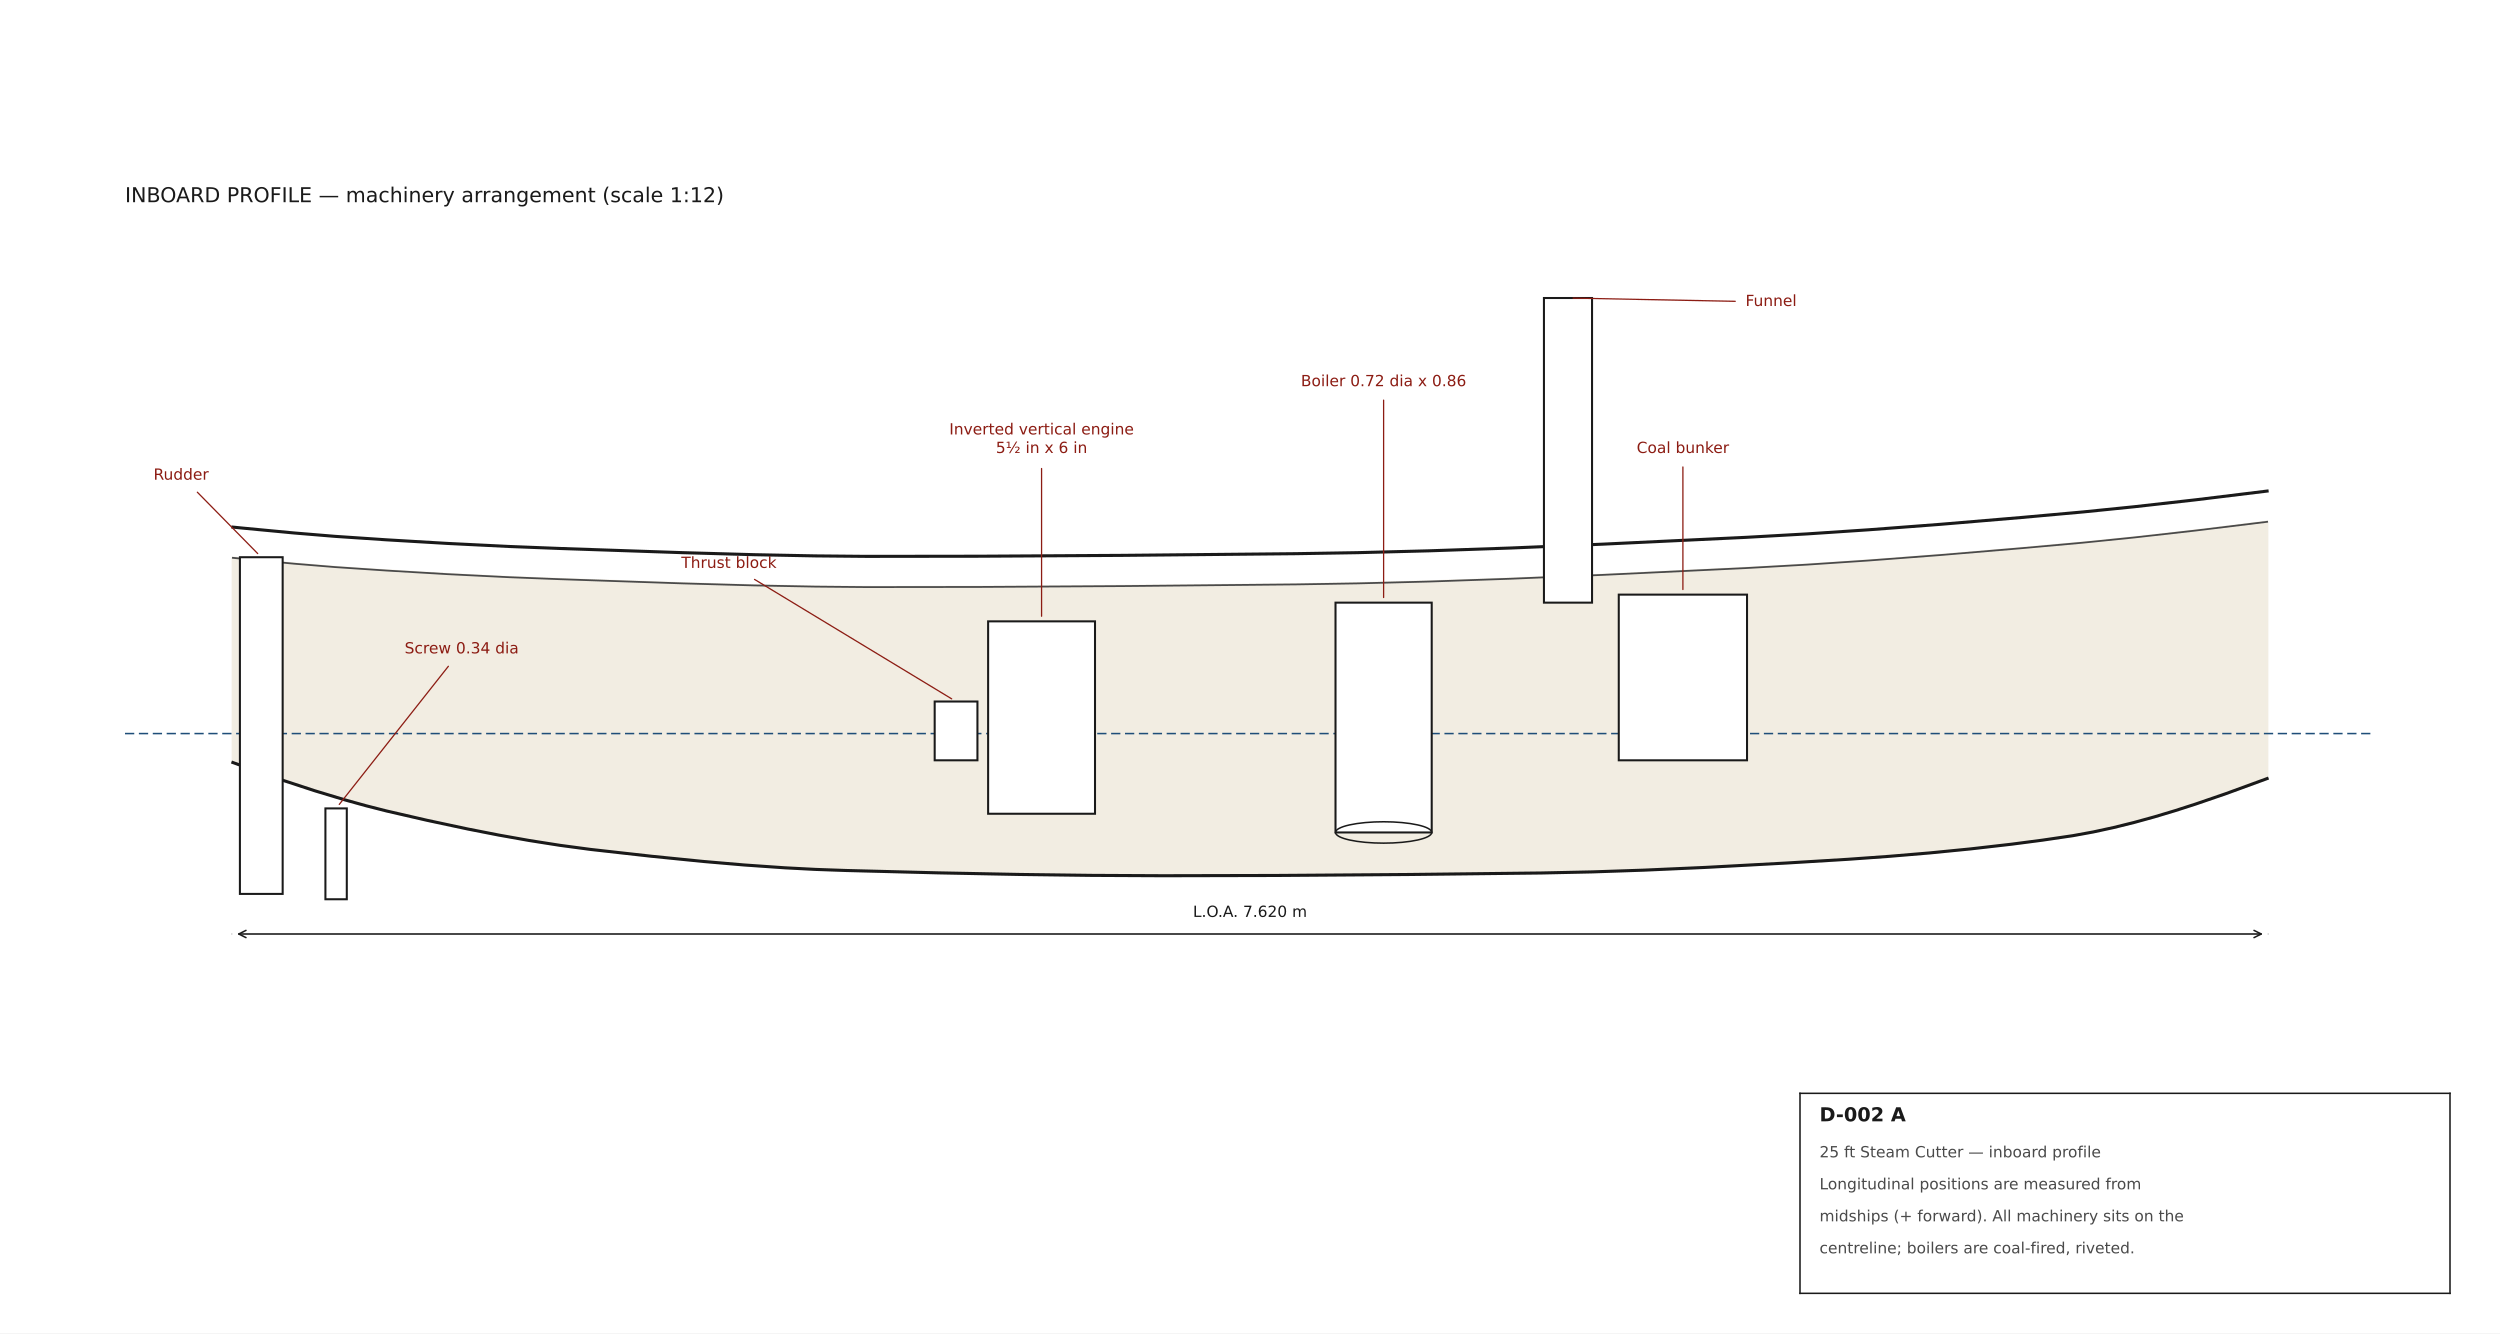
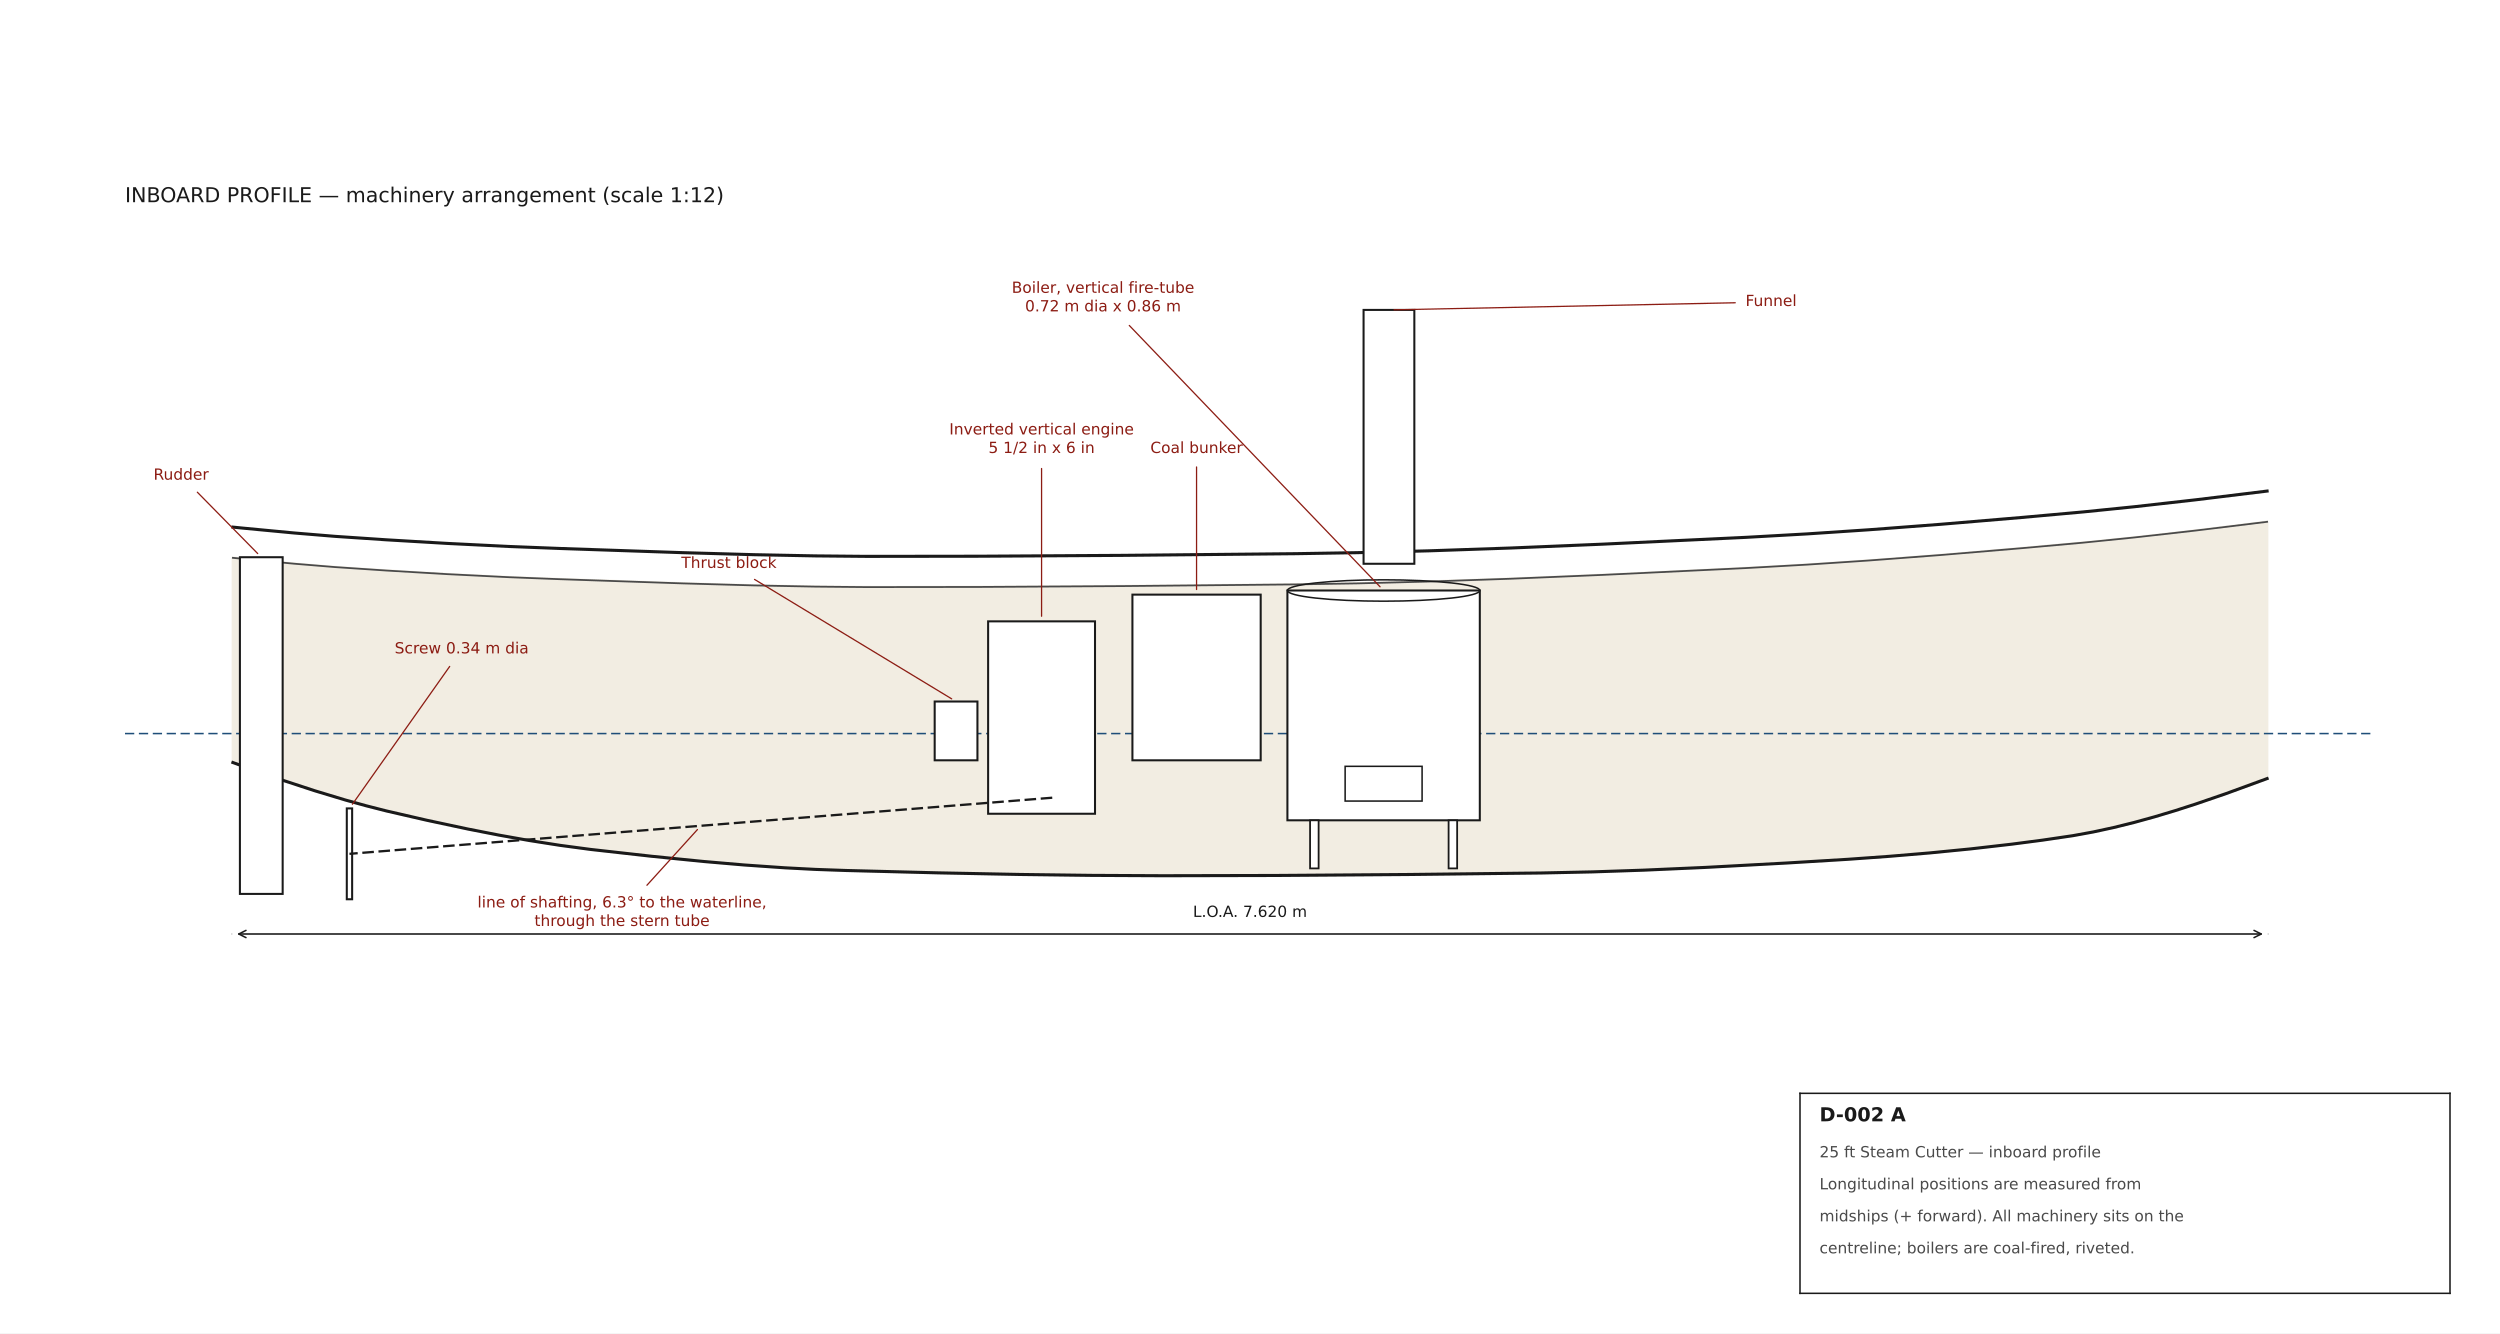
<svg xmlns="http://www.w3.org/2000/svg" xmlns:xlink="http://www.w3.org/1999/xlink" width="972pt" height="518.4pt" viewBox="0 0 972 518.4" version="1.1">
  <defs>
    <style type="text/css">*{stroke-linejoin: round; stroke-linecap: butt}</style>
  </defs>
  <g id="figure_1">
    <g id="patch_1">
      <path d="M 0 518.4  L 972 518.4  L 972 0  L 0 0  z " style="fill: #ffffff" />
    </g>
    <g id="axes_1">
      <g id="FillBetweenPolyCollection_1">
        <defs>
-           <path id="m0e1b2b361c" d="M 881.446 -315.524  L 881.446 -215.686  L 877.472 -214.204  L 873.497 -212.738  L 869.523 -211.292  L 865.549 -209.87  L 861.574 -208.474  L 857.6 -207.107  L 853.626 -205.773  L 849.651 -204.475  L 845.677 -203.217  L 841.703 -202.001  L 837.728 -200.83  L 833.754 -199.708  L 829.78 -198.638  L 825.805 -197.623  L 821.831 -196.667  L 817.857 -195.772  L 813.882 -194.942  L 809.908 -194.18  L 805.934 -193.489  L 801.959 -192.872  L 797.985 -192.293  L 794.011 -191.735  L 790.036 -191.197  L 786.062 -190.678  L 782.088 -190.177  L 778.113 -189.695  L 774.139 -189.23  L 770.165 -188.783  L 766.19 -188.352  L 762.216 -187.937  L 758.242 -187.539  L 754.267 -187.155  L 750.293 -186.786  L 746.319 -186.432  L 742.344 -186.091  L 738.37 -185.764  L 734.396 -185.449  L 730.421 -185.147  L 726.447 -184.856  L 722.473 -184.577  L 718.498 -184.308  L 714.524 -184.05  L 710.55 -183.801  L 706.575 -183.562  L 702.601 -183.326  L 698.627 -183.092  L 694.652 -182.861  L 690.678 -182.632  L 686.704 -182.407  L 682.729 -182.185  L 678.755 -181.967  L 674.781 -181.754  L 670.806 -181.545  L 666.832 -181.34  L 662.858 -181.142  L 658.883 -180.949  L 654.909 -180.762  L 650.935 -180.581  L 646.96 -180.407  L 642.986 -180.241  L 639.012 -180.082  L 635.037 -179.93  L 631.063 -179.788  L 627.089 -179.653  L 623.114 -179.528  L 619.14 -179.412  L 615.166 -179.306  L 611.191 -179.21  L 607.217 -179.124  L 603.243 -179.049  L 599.268 -178.985  L 595.294 -178.932  L 591.32 -178.882  L 587.345 -178.833  L 583.371 -178.784  L 579.397 -178.737  L 575.422 -178.69  L 571.448 -178.645  L 567.474 -178.601  L 563.499 -178.557  L 559.525 -178.515  L 555.551 -178.474  L 551.576 -178.434  L 547.602 -178.395  L 543.628 -178.358  L 539.653 -178.322  L 535.679 -178.287  L 531.705 -178.253  L 527.73 -178.221  L 523.756 -178.19  L 519.782 -178.161  L 515.807 -178.133  L 511.833 -178.107  L 507.859 -178.082  L 503.884 -178.058  L 499.91 -178.037  L 495.936 -178.017  L 491.961 -177.998  L 487.987 -177.982  L 484.013 -177.967  L 480.039 -177.953  L 476.064 -177.942  L 472.09 -177.932  L 468.116 -177.925  L 464.141 -177.919  L 460.167 -177.915  L 456.193 -177.913  L 452.218 -177.914  L 448.244 -177.919  L 444.27 -177.929  L 440.295 -177.945  L 436.321 -177.965  L 432.347 -177.99  L 428.372 -178.019  L 424.398 -178.054  L 420.424 -178.092  L 416.449 -178.135  L 412.475 -178.182  L 408.501 -178.233  L 404.526 -178.288  L 400.552 -178.347  L 396.578 -178.41  L 392.603 -178.477  L 388.629 -178.547  L 384.655 -178.62  L 380.68 -178.697  L 376.706 -178.777  L 372.732 -178.861  L 368.757 -178.947  L 364.783 -179.036  L 360.809 -179.128  L 356.834 -179.223  L 352.86 -179.32  L 348.886 -179.42  L 344.911 -179.522  L 340.937 -179.627  L 336.963 -179.733  L 332.988 -179.842  L 329.014 -179.953  L 325.04 -180.07  L 321.065 -180.211  L 317.091 -180.375  L 313.117 -180.561  L 309.142 -180.769  L 305.168 -180.998  L 301.194 -181.247  L 297.219 -181.515  L 293.245 -181.801  L 289.271 -182.104  L 285.296 -182.424  L 281.322 -182.759  L 277.348 -183.109  L 273.373 -183.472  L 269.399 -183.849  L 265.425 -184.237  L 261.45 -184.637  L 257.476 -185.047  L 253.502 -185.466  L 249.527 -185.894  L 245.553 -186.329  L 241.579 -186.771  L 237.604 -187.219  L 233.63 -187.672  L 229.656 -188.138  L 225.681 -188.637  L 221.707 -189.17  L 217.733 -189.734  L 213.758 -190.33  L 209.784 -190.955  L 205.81 -191.608  L 201.835 -192.289  L 197.861 -192.997  L 193.887 -193.729  L 189.912 -194.485  L 185.938 -195.264  L 181.964 -196.065  L 177.989 -196.886  L 174.015 -197.726  L 170.041 -198.585  L 166.066 -199.46  L 162.092 -200.351  L 158.118 -201.257  L 154.143 -202.177  L 150.169 -203.121  L 146.195 -204.114  L 142.22 -205.152  L 138.246 -206.234  L 134.272 -207.358  L 130.297 -208.522  L 126.323 -209.725  L 122.349 -210.963  L 118.374 -212.235  L 114.4 -213.539  L 110.426 -214.873  L 106.451 -216.235  L 102.477 -217.623  L 98.503 -219.035  L 94.528 -220.469  L 90.554 -221.923  L 90.554 -301.509  L 90.554 -301.509  L 94.528 -301.111  L 98.503 -300.719  L 102.477 -300.334  L 106.451 -299.956  L 110.426 -299.586  L 114.4 -299.227  L 118.374 -298.879  L 122.349 -298.544  L 126.323 -298.223  L 130.297 -297.916  L 134.272 -297.626  L 138.246 -297.353  L 142.22 -297.09  L 146.195 -296.831  L 150.169 -296.577  L 154.143 -296.328  L 158.118 -296.085  L 162.092 -295.847  L 166.066 -295.614  L 170.041 -295.388  L 174.015 -295.167  L 177.989 -294.953  L 181.964 -294.745  L 185.938 -294.545  L 189.912 -294.351  L 193.887 -294.164  L 197.861 -293.985  L 201.835 -293.813  L 205.81 -293.649  L 209.784 -293.493  L 213.758 -293.345  L 217.733 -293.206  L 221.707 -293.068  L 225.681 -292.929  L 229.656 -292.79  L 233.63 -292.651  L 237.604 -292.512  L 241.579 -292.374  L 245.553 -292.237  L 249.527 -292.101  L 253.502 -291.966  L 257.476 -291.834  L 261.45 -291.704  L 265.425 -291.576  L 269.399 -291.452  L 273.373 -291.331  L 277.348 -291.213  L 281.322 -291.1  L 285.296 -290.991  L 289.271 -290.887  L 293.245 -290.788  L 297.219 -290.694  L 301.194 -290.606  L 305.168 -290.525  L 309.142 -290.449  L 313.117 -290.381  L 317.091 -290.32  L 321.065 -290.266  L 325.04 -290.22  L 329.014 -290.182  L 332.988 -290.153  L 336.963 -290.133  L 340.937 -290.122  L 344.911 -290.12  L 348.886 -290.122  L 352.86 -290.125  L 356.834 -290.13  L 360.809 -290.136  L 364.783 -290.144  L 368.757 -290.154  L 372.732 -290.165  L 376.706 -290.178  L 380.68 -290.192  L 384.655 -290.207  L 388.629 -290.224  L 392.603 -290.243  L 396.578 -290.262  L 400.552 -290.283  L 404.526 -290.305  L 408.501 -290.329  L 412.475 -290.354  L 416.449 -290.38  L 420.424 -290.407  L 424.398 -290.435  L 428.372 -290.464  L 432.347 -290.494  L 436.321 -290.526  L 440.295 -290.558  L 444.27 -290.591  L 448.244 -290.625  L 452.218 -290.66  L 456.193 -290.696  L 460.167 -290.733  L 464.141 -290.77  L 468.116 -290.809  L 472.09 -290.847  L 476.064 -290.887  L 480.039 -290.927  L 484.013 -290.968  L 487.987 -291.01  L 491.961 -291.052  L 495.936 -291.095  L 499.91 -291.138  L 503.884 -291.182  L 507.859 -291.232  L 511.833 -291.289  L 515.807 -291.352  L 519.782 -291.421  L 523.756 -291.496  L 527.73 -291.576  L 531.705 -291.663  L 535.679 -291.754  L 539.653 -291.852  L 543.628 -291.954  L 547.602 -292.062  L 551.576 -292.174  L 555.551 -292.291  L 559.525 -292.413  L 563.499 -292.54  L 567.474 -292.67  L 571.448 -292.805  L 575.422 -292.945  L 579.397 -293.088  L 583.371 -293.234  L 587.345 -293.385  L 591.32 -293.539  L 595.294 -293.696  L 599.268 -293.857  L 603.243 -294.021  L 607.217 -294.187  L 611.191 -294.357  L 615.166 -294.529  L 619.14 -294.704  L 623.114 -294.881  L 627.089 -295.06  L 631.063 -295.241  L 635.037 -295.424  L 639.012 -295.61  L 642.986 -295.796  L 646.96 -295.984  L 650.935 -296.174  L 654.909 -296.365  L 658.883 -296.557  L 662.858 -296.75  L 666.832 -296.943  L 670.806 -297.138  L 674.781 -297.333  L 678.755 -297.53  L 682.729 -297.735  L 686.704 -297.947  L 690.678 -298.168  L 694.652 -298.396  L 698.627 -298.631  L 702.601 -298.873  L 706.575 -299.123  L 710.55 -299.379  L 714.524 -299.641  L 718.498 -299.91  L 722.473 -300.185  L 726.447 -300.466  L 730.421 -300.753  L 734.396 -301.045  L 738.37 -301.343  L 742.344 -301.646  L 746.319 -301.954  L 750.293 -302.266  L 754.267 -302.584  L 758.242 -302.905  L 762.216 -303.231  L 766.19 -303.561  L 770.165 -303.895  L 774.139 -304.232  L 778.113 -304.573  L 782.088 -304.917  L 786.062 -305.264  L 790.036 -305.614  L 794.011 -305.967  L 797.985 -306.322  L 801.959 -306.679  L 805.934 -307.041  L 809.908 -307.414  L 813.882 -307.798  L 817.857 -308.192  L 821.831 -308.595  L 825.805 -309.007  L 829.78 -309.429  L 833.754 -309.859  L 837.728 -310.296  L 841.703 -310.742  L 845.677 -311.194  L 849.651 -311.654  L 853.626 -312.119  L 857.6 -312.591  L 861.574 -313.069  L 865.549 -313.551  L 869.523 -314.038  L 873.497 -314.53  L 877.472 -315.025  L 881.446 -315.524  z " style="stroke: #f2ede2" />
+           <path id="m9acc4dd411" d="M 881.446 -315.524  L 881.446 -215.686  L 877.472 -214.204  L 873.497 -212.738  L 869.523 -211.292  L 865.549 -209.87  L 861.574 -208.474  L 857.6 -207.107  L 853.626 -205.773  L 849.651 -204.475  L 845.677 -203.217  L 841.703 -202.001  L 837.728 -200.83  L 833.754 -199.708  L 829.78 -198.638  L 825.805 -197.623  L 821.831 -196.667  L 817.857 -195.772  L 813.882 -194.942  L 809.908 -194.18  L 805.934 -193.489  L 801.959 -192.872  L 797.985 -192.293  L 794.011 -191.735  L 790.036 -191.197  L 786.062 -190.678  L 782.088 -190.177  L 778.113 -189.695  L 774.139 -189.23  L 770.165 -188.783  L 766.19 -188.352  L 762.216 -187.937  L 758.242 -187.539  L 754.267 -187.155  L 750.293 -186.786  L 746.319 -186.432  L 742.344 -186.091  L 738.37 -185.764  L 734.396 -185.449  L 730.421 -185.147  L 726.447 -184.856  L 722.473 -184.577  L 718.498 -184.308  L 714.524 -184.05  L 710.55 -183.801  L 706.575 -183.562  L 702.601 -183.326  L 698.627 -183.092  L 694.652 -182.861  L 690.678 -182.632  L 686.704 -182.407  L 682.729 -182.185  L 678.755 -181.967  L 674.781 -181.754  L 670.806 -181.545  L 666.832 -181.34  L 662.858 -181.142  L 658.883 -180.949  L 654.909 -180.762  L 650.935 -180.581  L 646.96 -180.407  L 642.986 -180.241  L 639.012 -180.082  L 635.037 -179.93  L 631.063 -179.788  L 627.089 -179.653  L 623.114 -179.528  L 619.14 -179.412  L 615.166 -179.306  L 611.191 -179.21  L 607.217 -179.124  L 603.243 -179.049  L 599.268 -178.985  L 595.294 -178.932  L 591.32 -178.882  L 587.345 -178.833  L 583.371 -178.784  L 579.397 -178.737  L 575.422 -178.69  L 571.448 -178.645  L 567.474 -178.601  L 563.499 -178.557  L 559.525 -178.515  L 555.551 -178.474  L 551.576 -178.434  L 547.602 -178.395  L 543.628 -178.358  L 539.653 -178.322  L 535.679 -178.287  L 531.705 -178.253  L 527.73 -178.221  L 523.756 -178.19  L 519.782 -178.161  L 515.807 -178.133  L 511.833 -178.107  L 507.859 -178.082  L 503.884 -178.058  L 499.91 -178.037  L 495.936 -178.017  L 491.961 -177.998  L 487.987 -177.982  L 484.013 -177.967  L 480.039 -177.953  L 476.064 -177.942  L 472.09 -177.932  L 468.116 -177.925  L 464.141 -177.919  L 460.167 -177.915  L 456.193 -177.913  L 452.218 -177.914  L 448.244 -177.919  L 444.27 -177.929  L 440.295 -177.945  L 436.321 -177.965  L 432.347 -177.99  L 428.372 -178.019  L 424.398 -178.054  L 420.424 -178.092  L 416.449 -178.135  L 412.475 -178.182  L 408.501 -178.233  L 404.526 -178.288  L 400.552 -178.347  L 396.578 -178.41  L 392.603 -178.477  L 388.629 -178.547  L 384.655 -178.62  L 380.68 -178.697  L 376.706 -178.777  L 372.732 -178.861  L 368.757 -178.947  L 364.783 -179.036  L 360.809 -179.128  L 356.834 -179.223  L 352.86 -179.32  L 348.886 -179.42  L 344.911 -179.522  L 340.937 -179.627  L 336.963 -179.733  L 332.988 -179.842  L 329.014 -179.953  L 325.04 -180.07  L 321.065 -180.211  L 317.091 -180.375  L 313.117 -180.561  L 309.142 -180.769  L 305.168 -180.998  L 301.194 -181.247  L 297.219 -181.515  L 293.245 -181.801  L 289.271 -182.104  L 285.296 -182.424  L 281.322 -182.759  L 277.348 -183.109  L 273.373 -183.472  L 269.399 -183.849  L 265.425 -184.237  L 261.45 -184.637  L 257.476 -185.047  L 253.502 -185.466  L 249.527 -185.894  L 245.553 -186.329  L 241.579 -186.771  L 237.604 -187.219  L 233.63 -187.672  L 229.656 -188.138  L 225.681 -188.637  L 221.707 -189.17  L 217.733 -189.734  L 213.758 -190.33  L 209.784 -190.955  L 205.81 -191.608  L 201.835 -192.289  L 197.861 -192.997  L 193.887 -193.729  L 189.912 -194.485  L 185.938 -195.264  L 181.964 -196.065  L 177.989 -196.886  L 174.015 -197.726  L 170.041 -198.585  L 166.066 -199.46  L 162.092 -200.351  L 158.118 -201.257  L 154.143 -202.177  L 150.169 -203.121  L 146.195 -204.114  L 142.22 -205.152  L 138.246 -206.234  L 134.272 -207.358  L 130.297 -208.522  L 126.323 -209.725  L 122.349 -210.963  L 118.374 -212.235  L 114.4 -213.539  L 110.426 -214.873  L 106.451 -216.235  L 102.477 -217.623  L 98.503 -219.035  L 94.528 -220.469  L 90.554 -221.923  L 90.554 -301.509  L 90.554 -301.509  L 94.528 -301.111  L 98.503 -300.719  L 102.477 -300.334  L 106.451 -299.956  L 110.426 -299.586  L 114.4 -299.227  L 118.374 -298.879  L 122.349 -298.544  L 126.323 -298.223  L 130.297 -297.916  L 134.272 -297.626  L 138.246 -297.353  L 142.22 -297.09  L 146.195 -296.831  L 150.169 -296.577  L 154.143 -296.328  L 158.118 -296.085  L 162.092 -295.847  L 166.066 -295.614  L 170.041 -295.388  L 174.015 -295.167  L 177.989 -294.953  L 181.964 -294.745  L 185.938 -294.545  L 189.912 -294.351  L 193.887 -294.164  L 197.861 -293.985  L 201.835 -293.813  L 205.81 -293.649  L 209.784 -293.493  L 213.758 -293.345  L 217.733 -293.206  L 221.707 -293.068  L 225.681 -292.929  L 229.656 -292.79  L 233.63 -292.651  L 237.604 -292.512  L 241.579 -292.374  L 245.553 -292.237  L 249.527 -292.101  L 253.502 -291.966  L 257.476 -291.834  L 261.45 -291.704  L 265.425 -291.576  L 269.399 -291.452  L 273.373 -291.331  L 277.348 -291.213  L 281.322 -291.1  L 285.296 -290.991  L 289.271 -290.887  L 293.245 -290.788  L 297.219 -290.694  L 301.194 -290.606  L 305.168 -290.525  L 309.142 -290.449  L 313.117 -290.381  L 317.091 -290.32  L 321.065 -290.266  L 325.04 -290.22  L 329.014 -290.182  L 332.988 -290.153  L 336.963 -290.133  L 340.937 -290.122  L 344.911 -290.12  L 348.886 -290.122  L 352.86 -290.125  L 356.834 -290.13  L 360.809 -290.136  L 364.783 -290.144  L 368.757 -290.154  L 372.732 -290.165  L 376.706 -290.178  L 380.68 -290.192  L 384.655 -290.207  L 388.629 -290.224  L 392.603 -290.243  L 396.578 -290.262  L 400.552 -290.283  L 404.526 -290.305  L 408.501 -290.329  L 412.475 -290.354  L 416.449 -290.38  L 420.424 -290.407  L 424.398 -290.435  L 428.372 -290.464  L 432.347 -290.494  L 436.321 -290.526  L 440.295 -290.558  L 444.27 -290.591  L 448.244 -290.625  L 452.218 -290.66  L 456.193 -290.696  L 460.167 -290.733  L 464.141 -290.77  L 468.116 -290.809  L 472.09 -290.847  L 476.064 -290.887  L 480.039 -290.927  L 484.013 -290.968  L 487.987 -291.01  L 491.961 -291.052  L 495.936 -291.095  L 499.91 -291.138  L 503.884 -291.182  L 507.859 -291.232  L 511.833 -291.289  L 515.807 -291.352  L 519.782 -291.421  L 523.756 -291.496  L 527.73 -291.576  L 531.705 -291.663  L 535.679 -291.754  L 539.653 -291.852  L 543.628 -291.954  L 547.602 -292.062  L 551.576 -292.174  L 555.551 -292.291  L 559.525 -292.413  L 563.499 -292.54  L 567.474 -292.67  L 571.448 -292.805  L 575.422 -292.945  L 579.397 -293.088  L 583.371 -293.234  L 587.345 -293.385  L 591.32 -293.539  L 595.294 -293.696  L 599.268 -293.857  L 603.243 -294.021  L 607.217 -294.187  L 611.191 -294.357  L 615.166 -294.529  L 619.14 -294.704  L 623.114 -294.881  L 627.089 -295.06  L 631.063 -295.241  L 635.037 -295.424  L 639.012 -295.61  L 642.986 -295.796  L 646.96 -295.984  L 650.935 -296.174  L 654.909 -296.365  L 658.883 -296.557  L 662.858 -296.75  L 666.832 -296.943  L 670.806 -297.138  L 674.781 -297.333  L 678.755 -297.53  L 682.729 -297.735  L 686.704 -297.947  L 690.678 -298.168  L 694.652 -298.396  L 698.627 -298.631  L 702.601 -298.873  L 706.575 -299.123  L 710.55 -299.379  L 714.524 -299.641  L 718.498 -299.91  L 722.473 -300.185  L 726.447 -300.466  L 730.421 -300.753  L 734.396 -301.045  L 738.37 -301.343  L 742.344 -301.646  L 746.319 -301.954  L 750.293 -302.266  L 754.267 -302.584  L 758.242 -302.905  L 762.216 -303.231  L 766.19 -303.561  L 770.165 -303.895  L 774.139 -304.232  L 778.113 -304.573  L 782.088 -304.917  L 786.062 -305.264  L 790.036 -305.614  L 794.011 -305.967  L 797.985 -306.322  L 801.959 -306.679  L 805.934 -307.041  L 809.908 -307.414  L 813.882 -307.798  L 817.857 -308.192  L 821.831 -308.595  L 825.805 -309.007  L 829.78 -309.429  L 833.754 -309.859  L 837.728 -310.296  L 841.703 -310.742  L 845.677 -311.194  L 849.651 -311.654  L 853.626 -312.119  L 857.6 -312.591  L 861.574 -313.069  L 865.549 -313.551  L 869.523 -314.038  L 873.497 -314.53  L 877.472 -315.025  L 881.446 -315.524  z " style="stroke: #f2ede2" />
        </defs>
-         <g clip-path="url(#pbd6c829c84)">
-           <use xlink:href="#m0e1b2b361c" x="0" y="518.4" style="fill: #f2ede2; stroke: #f2ede2" />
+         <g clip-path="url(#p96e2ce5459)">
+           <use xlink:href="#m9acc4dd411" x="0" y="518.4" style="fill: #f2ede2; stroke: #f2ede2" />
        </g>
      </g>
      <g id="line2d_1">
-         <path d="M 881.446 190.928  L 853.626 194.333  L 829.78 197.023  L 809.908 199.038  L 786.062 201.188  L 754.267 203.868  L 726.447 205.986  L 702.601 207.579  L 678.755 208.922  L 623.114 211.571  L 587.345 213.067  L 555.551 214.161  L 527.73 214.876  L 503.884 215.27  L 436.321 215.927  L 380.68 216.26  L 336.963 216.319  L 317.091 216.132  L 293.245 215.664  L 265.425 214.876  L 217.733 213.246  L 197.861 212.467  L 174.015 211.285  L 150.169 209.875  L 130.297 208.536  L 114.4 207.225  L 94.528 205.341  L 90.554 204.943  L 90.554 204.943  " clip-path="url(#pbd6c829c84)" style="fill: none; stroke: #1a1a1a; stroke-width: 1.2; stroke-linecap: square" />
+         <path d="M 881.446 190.928  L 853.626 194.333  L 829.78 197.023  L 809.908 199.038  L 786.062 201.188  L 754.267 203.868  L 726.447 205.986  L 702.601 207.579  L 678.755 208.922  L 623.114 211.571  L 587.345 213.067  L 555.551 214.161  L 527.73 214.876  L 503.884 215.27  L 436.321 215.927  L 380.68 216.26  L 336.963 216.319  L 317.091 216.132  L 293.245 215.664  L 265.425 214.876  L 217.733 213.246  L 197.861 212.467  L 174.015 211.285  L 150.169 209.875  L 130.297 208.536  L 114.4 207.225  L 94.528 205.341  L 90.554 204.943  L 90.554 204.943  " clip-path="url(#p96e2ce5459)" style="fill: none; stroke: #1a1a1a; stroke-width: 1.2; stroke-linecap: square" />
      </g>
      <g id="line2d_2">
-         <path d="M 881.446 302.714  L 865.549 308.53  L 853.626 312.627  L 845.677 315.183  L 837.728 317.57  L 829.78 319.762  L 821.831 321.733  L 813.882 323.458  L 805.934 324.911  L 794.011 326.665  L 782.088 328.223  L 766.19 330.048  L 750.293 331.614  L 734.396 332.951  L 718.498 334.092  L 694.652 335.539  L 662.858 337.258  L 639.012 338.318  L 619.14 338.988  L 599.268 339.415  L 547.602 340.005  L 495.936 340.383  L 452.218 340.486  L 424.398 340.346  L 396.578 339.99  L 364.783 339.364  L 329.014 338.447  L 317.091 338.025  L 305.168 337.402  L 289.271 336.296  L 273.373 334.928  L 253.502 332.934  L 229.656 330.262  L 217.733 328.666  L 205.81 326.792  L 193.887 324.671  L 181.964 322.335  L 166.066 318.94  L 150.169 315.279  L 142.22 313.248  L 134.272 311.042  L 122.349 307.437  L 110.426 303.527  L 98.503 299.365  L 90.554 296.477  L 90.554 296.477  " clip-path="url(#pbd6c829c84)" style="fill: none; stroke: #1a1a1a; stroke-width: 1.2; stroke-linecap: square" />
+         <path d="M 881.446 302.714  L 865.549 308.53  L 853.626 312.627  L 845.677 315.183  L 837.728 317.57  L 829.78 319.762  L 821.831 321.733  L 813.882 323.458  L 805.934 324.911  L 794.011 326.665  L 782.088 328.223  L 766.19 330.048  L 750.293 331.614  L 734.396 332.951  L 718.498 334.092  L 694.652 335.539  L 662.858 337.258  L 639.012 338.318  L 619.14 338.988  L 599.268 339.415  L 547.602 340.005  L 495.936 340.383  L 452.218 340.486  L 424.398 340.346  L 396.578 339.99  L 364.783 339.364  L 329.014 338.447  L 317.091 338.025  L 305.168 337.402  L 289.271 336.296  L 273.373 334.928  L 253.502 332.934  L 229.656 330.262  L 217.733 328.666  L 205.81 326.792  L 193.887 324.671  L 181.964 322.335  L 166.066 318.94  L 150.169 315.279  L 142.22 313.248  L 134.272 311.042  L 122.349 307.437  L 110.426 303.527  L 98.503 299.365  L 90.554 296.477  L 90.554 296.477  " clip-path="url(#p96e2ce5459)" style="fill: none; stroke: #1a1a1a; stroke-width: 1.2; stroke-linecap: square" />
      </g>
      <g id="line2d_3">
-         <path d="M 881.446 202.876  L 853.626 206.281  L 829.78 208.971  L 809.908 210.986  L 786.062 213.136  L 754.267 215.816  L 726.447 217.934  L 702.601 219.527  L 678.755 220.87  L 623.114 223.519  L 587.345 225.015  L 555.551 226.109  L 527.73 226.824  L 503.884 227.218  L 436.321 227.874  L 380.68 228.208  L 336.963 228.267  L 317.091 228.08  L 293.245 227.612  L 265.425 226.824  L 217.733 225.194  L 197.861 224.415  L 174.015 223.233  L 150.169 221.823  L 130.297 220.484  L 114.4 219.173  L 94.528 217.289  L 90.554 216.891  L 90.554 216.891  " clip-path="url(#pbd6c829c84)" style="fill: none; stroke: #4a4a4a; stroke-width: 0.7; stroke-linecap: square" />
+         <path d="M 881.446 202.876  L 853.626 206.281  L 829.78 208.971  L 809.908 210.986  L 786.062 213.136  L 754.267 215.816  L 726.447 217.934  L 702.601 219.527  L 678.755 220.87  L 623.114 223.519  L 587.345 225.015  L 555.551 226.109  L 527.73 226.824  L 503.884 227.218  L 436.321 227.874  L 380.68 228.208  L 336.963 228.267  L 317.091 228.08  L 293.245 227.612  L 265.425 226.824  L 217.733 225.194  L 197.861 224.415  L 174.015 223.233  L 150.169 221.823  L 130.297 220.484  L 114.4 219.173  L 94.528 217.289  L 90.554 216.891  L 90.554 216.891  " clip-path="url(#p96e2ce5459)" style="fill: none; stroke: #4a4a4a; stroke-width: 0.7; stroke-linecap: square" />
      </g>
      <g id="line2d_4">
-         <path d="M 48.6 285.217  L 923.4 285.217  " clip-path="url(#pbd6c829c84)" style="fill: none; stroke-dasharray: 3.6,1.8; stroke-dashoffset: 0; stroke: #1f4e79; stroke-width: 0.6" />
+         <path d="M 48.6 285.217  L 923.4 285.217  " clip-path="url(#p96e2ce5459)" style="fill: none; stroke-dasharray: 3.6,1.8; stroke-dashoffset: 0; stroke: #1f4e79; stroke-width: 0.6" />
      </g>
      <g id="line2d_5">
-         <path d="M 90.158 363.139  L 90.158 363.139  " clip-path="url(#pbd6c829c84)" style="fill: none; stroke: #1a1a1a; stroke-width: 0.25; stroke-linecap: square" />
+         <path d="M 90.158 363.139  L 90.158 363.139  " clip-path="url(#p96e2ce5459)" style="fill: none; stroke: #1a1a1a; stroke-width: 0.25; stroke-linecap: square" />
      </g>
      <g id="line2d_6">
-         <path d="M 881.842 363.139  L 881.842 363.139  " clip-path="url(#pbd6c829c84)" style="fill: none; stroke: #1a1a1a; stroke-width: 0.25; stroke-linecap: square" />
+         <path d="M 881.842 363.139  L 881.842 363.139  " clip-path="url(#p96e2ce5459)" style="fill: none; stroke: #1a1a1a; stroke-width: 0.25; stroke-linecap: square" />
      </g>
      <g id="patch_2">
-         <path d="M 519.247 323.658  L 556.649 323.658  L 556.649 234.308  L 519.247 234.308  z " clip-path="url(#pbd6c829c84)" style="fill: #ffffff; stroke: #1a1a1a; stroke-width: 0.8; stroke-linejoin: miter" />
+         <path d="M 500.545 318.935  L 575.35 318.935  L 575.35 229.585  L 500.545 229.585  z " clip-path="url(#p96e2ce5459)" style="fill: #ffffff; stroke: #1a1a1a; stroke-width: 0.8; stroke-linejoin: miter" />
      </g>
      <g id="patch_3">
-         <path d="M 537.948 327.814  C 542.907 327.814 547.665 327.376 551.171 326.597  C 554.678 325.818 556.649 324.76 556.649 323.658  C 556.649 322.556 554.678 321.499 551.171 320.72  C 547.665 319.94 542.907 319.502 537.948 319.502  C 532.988 319.502 528.231 319.94 524.724 320.72  C 521.217 321.499 519.247 322.556 519.247 323.658  C 519.247 324.76 521.217 325.818 524.724 326.597  C 528.231 327.376 532.988 327.814 537.948 327.814  L 537.948 327.814  z " clip-path="url(#pbd6c829c84)" style="fill: none; stroke: #1a1a1a; stroke-width: 0.6; stroke-linejoin: miter" />
+         <path d="M 509.356 337.636  L 512.68 337.636  L 512.68 318.935  L 509.356 318.935  z " clip-path="url(#p96e2ce5459)" style="fill: #ffffff; stroke: #1a1a1a; stroke-width: 0.7; stroke-linejoin: miter" />
      </g>
      <g id="patch_4">
-         <path d="M 537.948 155.588  Q 537.948 193.946 537.948 232.305  " style="fill: none; stroke: #8c1c13; stroke-width: 0.5; stroke-linecap: round" />
-       </g>
-       <g id="text_1">
-         <text style="font-size: 6px; font-family: 'DejaVu Sans'; text-anchor: middle; fill: #8c1c13" x="537.948" y="150.153" transform="rotate(-0 537.9477 150.1528)">Boiler 0.72 dia x 0.86</text>
+         <path d="M 563.215 337.636  L 566.54 337.636  L 566.54 318.935  L 563.215 318.935  z " clip-path="url(#p96e2ce5459)" style="fill: #ffffff; stroke: #1a1a1a; stroke-width: 0.7; stroke-linejoin: miter" />
      </g>
      <g id="patch_5">
-         <path d="M 384.182 316.386  L 425.741 316.386  L 425.741 241.581  L 384.182 241.581  z " clip-path="url(#pbd6c829c84)" style="fill: #ffffff; stroke: #1a1a1a; stroke-width: 0.8; stroke-linejoin: miter" />
+         <path d="M 384.182 316.386  L 425.741 316.386  L 425.741 241.581  L 384.182 241.581  z " clip-path="url(#p96e2ce5459)" style="fill: #ffffff; stroke: #1a1a1a; stroke-width: 0.8; stroke-linejoin: miter" />
      </g>
      <g id="patch_6">
-         <path d="M 404.962 182.167  Q 404.962 210.875 404.962 239.583  " style="fill: none; stroke: #8c1c13; stroke-width: 0.5; stroke-linecap: round" />
-       </g>
-       <g id="text_2">
-         <text style="font-size: 6px; font-family: 'DejaVu Sans'; fill: #8c1c13" transform="translate(369.0689 168.9251)">Inverted vertical engine</text>
-         <text style="font-size: 6px; font-family: 'DejaVu Sans'; fill: #8c1c13" transform="translate(387.1776 176.1267)">5½ in x 6 in</text>
+         <path d="M 440.286 295.607  L 490.156 295.607  L 490.156 231.191  L 440.286 231.191  z " clip-path="url(#p96e2ce5459)" style="fill: #ffffff; stroke: #1a1a1a; stroke-width: 0.8; stroke-linejoin: miter" />
      </g>
      <g id="patch_7">
-         <path d="M 629.376 295.607  L 679.246 295.607  L 679.246 231.191  L 629.376 231.191  z " clip-path="url(#pbd6c829c84)" style="fill: #ffffff; stroke: #1a1a1a; stroke-width: 0.8; stroke-linejoin: miter" />
+         <path d="M 363.403 295.607  L 380.027 295.607  L 380.027 272.75  L 363.403 272.75  z " clip-path="url(#p96e2ce5459)" style="fill: #ffffff; stroke: #1a1a1a; stroke-width: 0.8; stroke-linejoin: miter" />
      </g>
      <g id="patch_8">
-         <path d="M 654.311 181.569  Q 654.311 205.379 654.311 229.189  " style="fill: none; stroke: #8c1c13; stroke-width: 0.5; stroke-linecap: round" />
-       </g>
-       <g id="text_3">
-         <text style="font-size: 6px; font-family: 'DejaVu Sans'; text-anchor: middle; fill: #8c1c13" x="654.311" y="176.127" transform="rotate(-0 654.3107 176.1267)">Coal bunker</text>
+         <path d="M 134.833 349.632  L 136.911 349.632  L 136.911 314.308  L 134.833 314.308  z " clip-path="url(#p96e2ce5459)" style="fill: #ffffff; stroke: #1a1a1a; stroke-width: 0.8; stroke-linejoin: miter" />
      </g>
      <g id="patch_9">
-         <path d="M 363.403 295.607  L 380.027 295.607  L 380.027 272.75  L 363.403 272.75  z " clip-path="url(#pbd6c829c84)" style="fill: #ffffff; stroke: #1a1a1a; stroke-width: 0.8; stroke-linejoin: miter" />
+         <path d="M 93.275 347.554  L 109.898 347.554  L 109.898 216.646  L 93.275 216.646  z " clip-path="url(#p96e2ce5459)" style="fill: #ffffff; stroke: #1a1a1a; stroke-width: 0.8; stroke-linejoin: miter" />
      </g>
      <g id="patch_10">
-         <path d="M 293.371 225.282  Q 331.688 248.498 370.006 271.714  " style="fill: none; stroke: #8c1c13; stroke-width: 0.5; stroke-linecap: round" />
-       </g>
-       <g id="text_4">
-         <text style="font-size: 6px; font-family: 'DejaVu Sans'; text-anchor: middle; fill: #8c1c13" x="283.404" y="220.802" transform="rotate(-0 283.4038 220.8018)">Thrust block</text>
+         <path d="M 530.156 219.195  L 549.896 219.195  L 549.896 120.495  L 530.156 120.495  z " clip-path="url(#p96e2ce5459)" style="fill: #ffffff; stroke: #1a1a1a; stroke-width: 0.8; stroke-linejoin: miter" />
      </g>
      <g id="patch_11">
-         <path d="M 126.522 349.632  L 134.833 349.632  L 134.833 314.308  L 126.522 314.308  z " clip-path="url(#pbd6c829c84)" style="fill: #ffffff; stroke: #1a1a1a; stroke-width: 0.8; stroke-linejoin: miter" />
-       </g>
-       <g id="patch_12">
-         <path d="M 174.318 259.06  Q 153.117 285.9 131.916 312.74  " style="fill: none; stroke: #8c1c13; stroke-width: 0.5; stroke-linecap: round" />
-       </g>
-       <g id="text_5">
-         <text style="font-size: 6px; font-family: 'DejaVu Sans'; text-anchor: middle; fill: #8c1c13" x="179.508" y="254.048" transform="rotate(-0 179.5083 254.0483)">Screw 0.34 dia</text>
-       </g>
-       <g id="patch_13">
-         <path d="M 93.275 347.554  L 109.898 347.554  L 109.898 216.646  L 93.275 216.646  z " clip-path="url(#pbd6c829c84)" style="fill: #ffffff; stroke: #1a1a1a; stroke-width: 0.8; stroke-linejoin: miter" />
-       </g>
-       <g id="patch_14">
-         <path d="M 76.736 191.381  Q 88.459 203.299 100.182 215.218  " style="fill: none; stroke: #8c1c13; stroke-width: 0.5; stroke-linecap: round" />
-       </g>
-       <g id="text_6">
-         <text style="font-size: 6px; font-family: 'DejaVu Sans'; text-anchor: middle; fill: #8c1c13" x="70.418" y="186.516" transform="rotate(-0 70.41805 186.5163)">Rudder</text>
-       </g>
-       <g id="patch_15">
-         <path d="M 600.285 234.308  L 618.986 234.308  L 618.986 115.867  L 600.285 115.867  z " clip-path="url(#pbd6c829c84)" style="fill: #ffffff; stroke: #1a1a1a; stroke-width: 0.8; stroke-linejoin: miter" />
-       </g>
-       <g id="patch_16">
-         <path d="M 674.649 117.15  Q 643.14 116.528 611.632 115.907  " style="fill: none; stroke: #8c1c13; stroke-width: 0.5; stroke-linecap: round" />
-       </g>
-       <g id="text_7">
-         <text style="font-size: 6px; font-family: 'DejaVu Sans'; text-anchor: middle; fill: #8c1c13" x="688.596" y="118.984" transform="rotate(-0 688.5962 118.9842)">Funnel</text>
-       </g>
-       <g id="patch_17">
        <path d="M 879.169 363.139  Q 485.997 363.139 92.826 363.139  " style="fill: none; stroke: #1a1a1a; stroke-width: 0.6; stroke-linecap: round" />
        <path d="M 876.369 361.739  L 879.169 363.139  L 876.369 364.539  " style="fill: none; stroke: #1a1a1a; stroke-width: 0.6; stroke-linecap: round" />
        <path d="M 95.626 364.539  L 92.826 363.139  L 95.626 361.739  " style="fill: none; stroke: #1a1a1a; stroke-width: 0.6; stroke-linecap: round" />
      </g>
-       <g id="text_8">
+       <g id="text_1">
        <text style="font-size: 6px; font-family: 'DejaVu Sans'; text-anchor: middle; fill: #1a1a1a" x="486" y="356.502" transform="rotate(-0 486 356.5024)">L.O.A. 7.620 m</text>
      </g>
+       <g id="text_2">
+         <text style="font-size: 8px; font-family: 'DejaVu Sans'; text-anchor: start; fill: #1a1a1a" x="48.6" y="78.621" transform="rotate(-0 48.6 78.62077)">INBOARD PROFILE — machinery arrangement (scale 1:12)</text>
+       </g>
+       <g id="patch_12">
+         <path d="M 522.987 311.455  L 552.909 311.455  L 552.909 297.948  L 522.987 297.948  z " clip-path="url(#p96e2ce5459)" style="fill: #ffffff; stroke: #1a1a1a; stroke-width: 0.6; stroke-linejoin: miter" />
+       </g>
+       <g id="patch_13">
+         <path d="M 537.948 233.741  C 547.867 233.741 557.381 233.303 564.395 232.524  C 571.409 231.744 575.35 230.687 575.35 229.585  C 575.35 228.483 571.409 227.426 564.395 226.646  C 557.381 225.867 547.867 225.429 537.948 225.429  C 528.029 225.429 518.514 225.867 511.5 226.646  C 504.486 227.426 500.545 228.483 500.545 229.585  C 500.545 230.687 504.486 231.744 511.5 232.524  C 518.514 233.303 528.029 233.741 537.948 233.741  L 537.948 233.741  z " clip-path="url(#p96e2ce5459)" style="fill: none; stroke: #1a1a1a; stroke-width: 0.6; stroke-linejoin: miter" />
+       </g>
+       <g id="line2d_7">
+         <path d="M 409.117 310.152  L 135.872 331.97  " clip-path="url(#p96e2ce5459)" style="fill: none; stroke-dasharray: 4.5,1.8; stroke-dashoffset: 0; stroke: #1a1a1a; stroke-width: 0.9" />
+       </g>
+       <g id="patch_14">
+         <path d="M 439.076 126.551  Q 487.819 177.346 536.563 228.142  " style="fill: none; stroke: #8c1c13; stroke-width: 0.5; stroke-linecap: round" />
+       </g>
+       <g id="text_3">
+         <text style="font-size: 6px; font-family: 'DejaVu Sans'; fill: #8c1c13" transform="translate(393.3586 113.8605)">Boiler, vertical fire-tube</text>
+         <text style="font-size: 6px; font-family: 'DejaVu Sans'; fill: #8c1c13" transform="translate(398.5345 121.0621)">0.72 m dia x 0.86 m</text>
+       </g>
+       <g id="patch_15">
+         <path d="M 404.962 182.167  Q 404.962 210.875 404.962 239.583  " style="fill: none; stroke: #8c1c13; stroke-width: 0.5; stroke-linecap: round" />
+       </g>
+       <g id="text_4">
+         <text style="font-size: 6px; font-family: 'DejaVu Sans'; fill: #8c1c13" transform="translate(369.0689 168.9251)">Inverted vertical engine</text>
+         <text style="font-size: 6px; font-family: 'DejaVu Sans'; fill: #8c1c13" transform="translate(384.3037 176.1267)">5 1/2 in x 6 in</text>
+       </g>
+       <g id="patch_16">
+         <path d="M 465.221 181.569  Q 465.221 205.379 465.221 229.189  " style="fill: none; stroke: #8c1c13; stroke-width: 0.5; stroke-linecap: round" />
+       </g>
+       <g id="text_5">
+         <text style="font-size: 6px; font-family: 'DejaVu Sans'; text-anchor: middle; fill: #8c1c13" x="465.221" y="176.127" transform="rotate(-0 465.2209 176.1267)">Coal bunker</text>
+       </g>
+       <g id="patch_17">
+         <path d="M 293.371 225.282  Q 331.688 248.498 370.006 271.714  " style="fill: none; stroke: #8c1c13; stroke-width: 0.5; stroke-linecap: round" />
+       </g>
+       <g id="text_6">
+         <text style="font-size: 6px; font-family: 'DejaVu Sans'; text-anchor: middle; fill: #8c1c13" x="283.404" y="220.802" transform="rotate(-0 283.4038 220.8018)">Thrust block</text>
+       </g>
+       <g id="patch_18">
+         <path d="M 251.533 344.178  Q 261.342 333.36 271.151 322.542  " style="fill: none; stroke: #8c1c13; stroke-width: 0.5; stroke-linecap: round" />
+       </g>
+       <g id="text_7">
+         <text style="font-size: 6px; font-family: 'DejaVu Sans'; fill: #8c1c13" transform="translate(185.6237 352.8201)">line of shafting, 6.3° to the waterline,</text>
+         <text style="font-size: 6px; font-family: 'DejaVu Sans'; fill: #8c1c13" transform="translate(207.7801 360.0217)">through the stern tube</text>
+       </g>
+       <g id="patch_19">
+         <path d="M 174.826 259.122  Q 155.926 285.898 137.025 312.674  " style="fill: none; stroke: #8c1c13; stroke-width: 0.5; stroke-linecap: round" />
+       </g>
+       <g id="text_8">
+         <text style="font-size: 6px; font-family: 'DejaVu Sans'; text-anchor: middle; fill: #8c1c13" x="179.508" y="254.048" transform="rotate(-0 179.5083 254.0483)">Screw 0.34 m dia</text>
+       </g>
+       <g id="patch_20">
+         <path d="M 76.736 191.381  Q 88.459 203.299 100.182 215.218  " style="fill: none; stroke: #8c1c13; stroke-width: 0.5; stroke-linecap: round" />
+       </g>
      <g id="text_9">
-         <text style="font-size: 8px; font-family: 'DejaVu Sans'; text-anchor: start; fill: #1a1a1a" x="48.6" y="78.621" transform="rotate(-0 48.6 78.62077)">INBOARD PROFILE — machinery arrangement (scale 1:12)</text>
+         <text style="font-size: 6px; font-family: 'DejaVu Sans'; text-anchor: middle; fill: #8c1c13" x="70.418" y="186.516" transform="rotate(-0 70.41805 186.5163)">Rudder</text>
+       </g>
+       <g id="patch_21">
+         <path d="M 674.652 117.713  Q 608.339 119.083 542.026 120.453  " style="fill: none; stroke: #8c1c13; stroke-width: 0.5; stroke-linecap: round" />
+       </g>
+       <g id="text_10">
+         <text style="font-size: 6px; font-family: 'DejaVu Sans'; text-anchor: middle; fill: #8c1c13" x="688.596" y="118.984" transform="rotate(-0 688.5962 118.9842)">Funnel</text>
      </g>
    </g>
    <g id="axes_2">
-       <g id="patch_18">
+       <g id="patch_22">
        <path d="M 699.84 502.848  L 952.56 502.848  L 952.56 425.088  L 699.84 425.088  z " style="fill: #ffffff" />
      </g>
      <g id="matplotlib.axis_1" />
      <g id="matplotlib.axis_2" />
-       <g id="patch_19">
+       <g id="patch_23">
        <path d="M 699.84 502.848  L 699.84 425.088  " style="fill: none; stroke: #1a1a1a; stroke-width: 0.6; stroke-linejoin: miter; stroke-linecap: square" />
      </g>
-       <g id="patch_20">
+       <g id="patch_24">
        <path d="M 952.56 502.848  L 952.56 425.088  " style="fill: none; stroke: #1a1a1a; stroke-width: 0.6; stroke-linejoin: miter; stroke-linecap: square" />
      </g>
-       <g id="patch_21">
+       <g id="patch_25">
        <path d="M 699.84 502.848  L 952.56 502.848  " style="fill: none; stroke: #1a1a1a; stroke-width: 0.6; stroke-linejoin: miter; stroke-linecap: square" />
      </g>
-       <g id="patch_22">
+       <g id="patch_26">
        <path d="M 699.84 425.088  L 952.56 425.088  " style="fill: none; stroke: #1a1a1a; stroke-width: 0.6; stroke-linejoin: miter; stroke-linecap: square" />
      </g>
-       <g id="text_10">
+       <g id="text_11">
        <text style="font-weight: 700; font-size: 7.5px; font-family: 'DejaVu Sans'; text-anchor: start; fill: #1a1a1a" x="707.422" y="435.974" transform="rotate(-0 707.4216 435.9744)">D-002 A</text>
      </g>
-       <g id="text_11">
+       <g id="text_12">
        <text style="font-size: 6px; font-family: 'DejaVu Sans'; text-anchor: start; fill: #4a4a4a" x="707.422" y="449.971" transform="rotate(-0 707.4216 449.9712)">25 ft Steam Cutter — inboard profile</text>
      </g>
-       <g id="text_12">
+       <g id="text_13">
        <text style="font-size: 6px; font-family: 'DejaVu Sans'; text-anchor: start; fill: #4a4a4a" x="707.422" y="462.413" transform="rotate(-0 707.4216 462.4128)">Longitudinal positions are measured from</text>
      </g>
-       <g id="text_13">
+       <g id="text_14">
        <text style="font-size: 6px; font-family: 'DejaVu Sans'; text-anchor: start; fill: #4a4a4a" x="707.422" y="474.854" transform="rotate(-0 707.4216 474.8544)">midships (+ forward). All machinery sits on the</text>
      </g>
-       <g id="text_14">
+       <g id="text_15">
        <text style="font-size: 6px; font-family: 'DejaVu Sans'; text-anchor: start; fill: #4a4a4a" x="707.422" y="487.296" transform="rotate(-0 707.4216 487.296)">centreline; boilers are coal-fired, riveted.</text>
      </g>
    </g>
  </g>
  <defs>
-     <clipPath id="pbd6c829c84">
+     <clipPath id="p96e2ce5459">
      <rect x="48.6" y="82.621" width="874.8" height="311.686" />
    </clipPath>
  </defs>
</svg>
